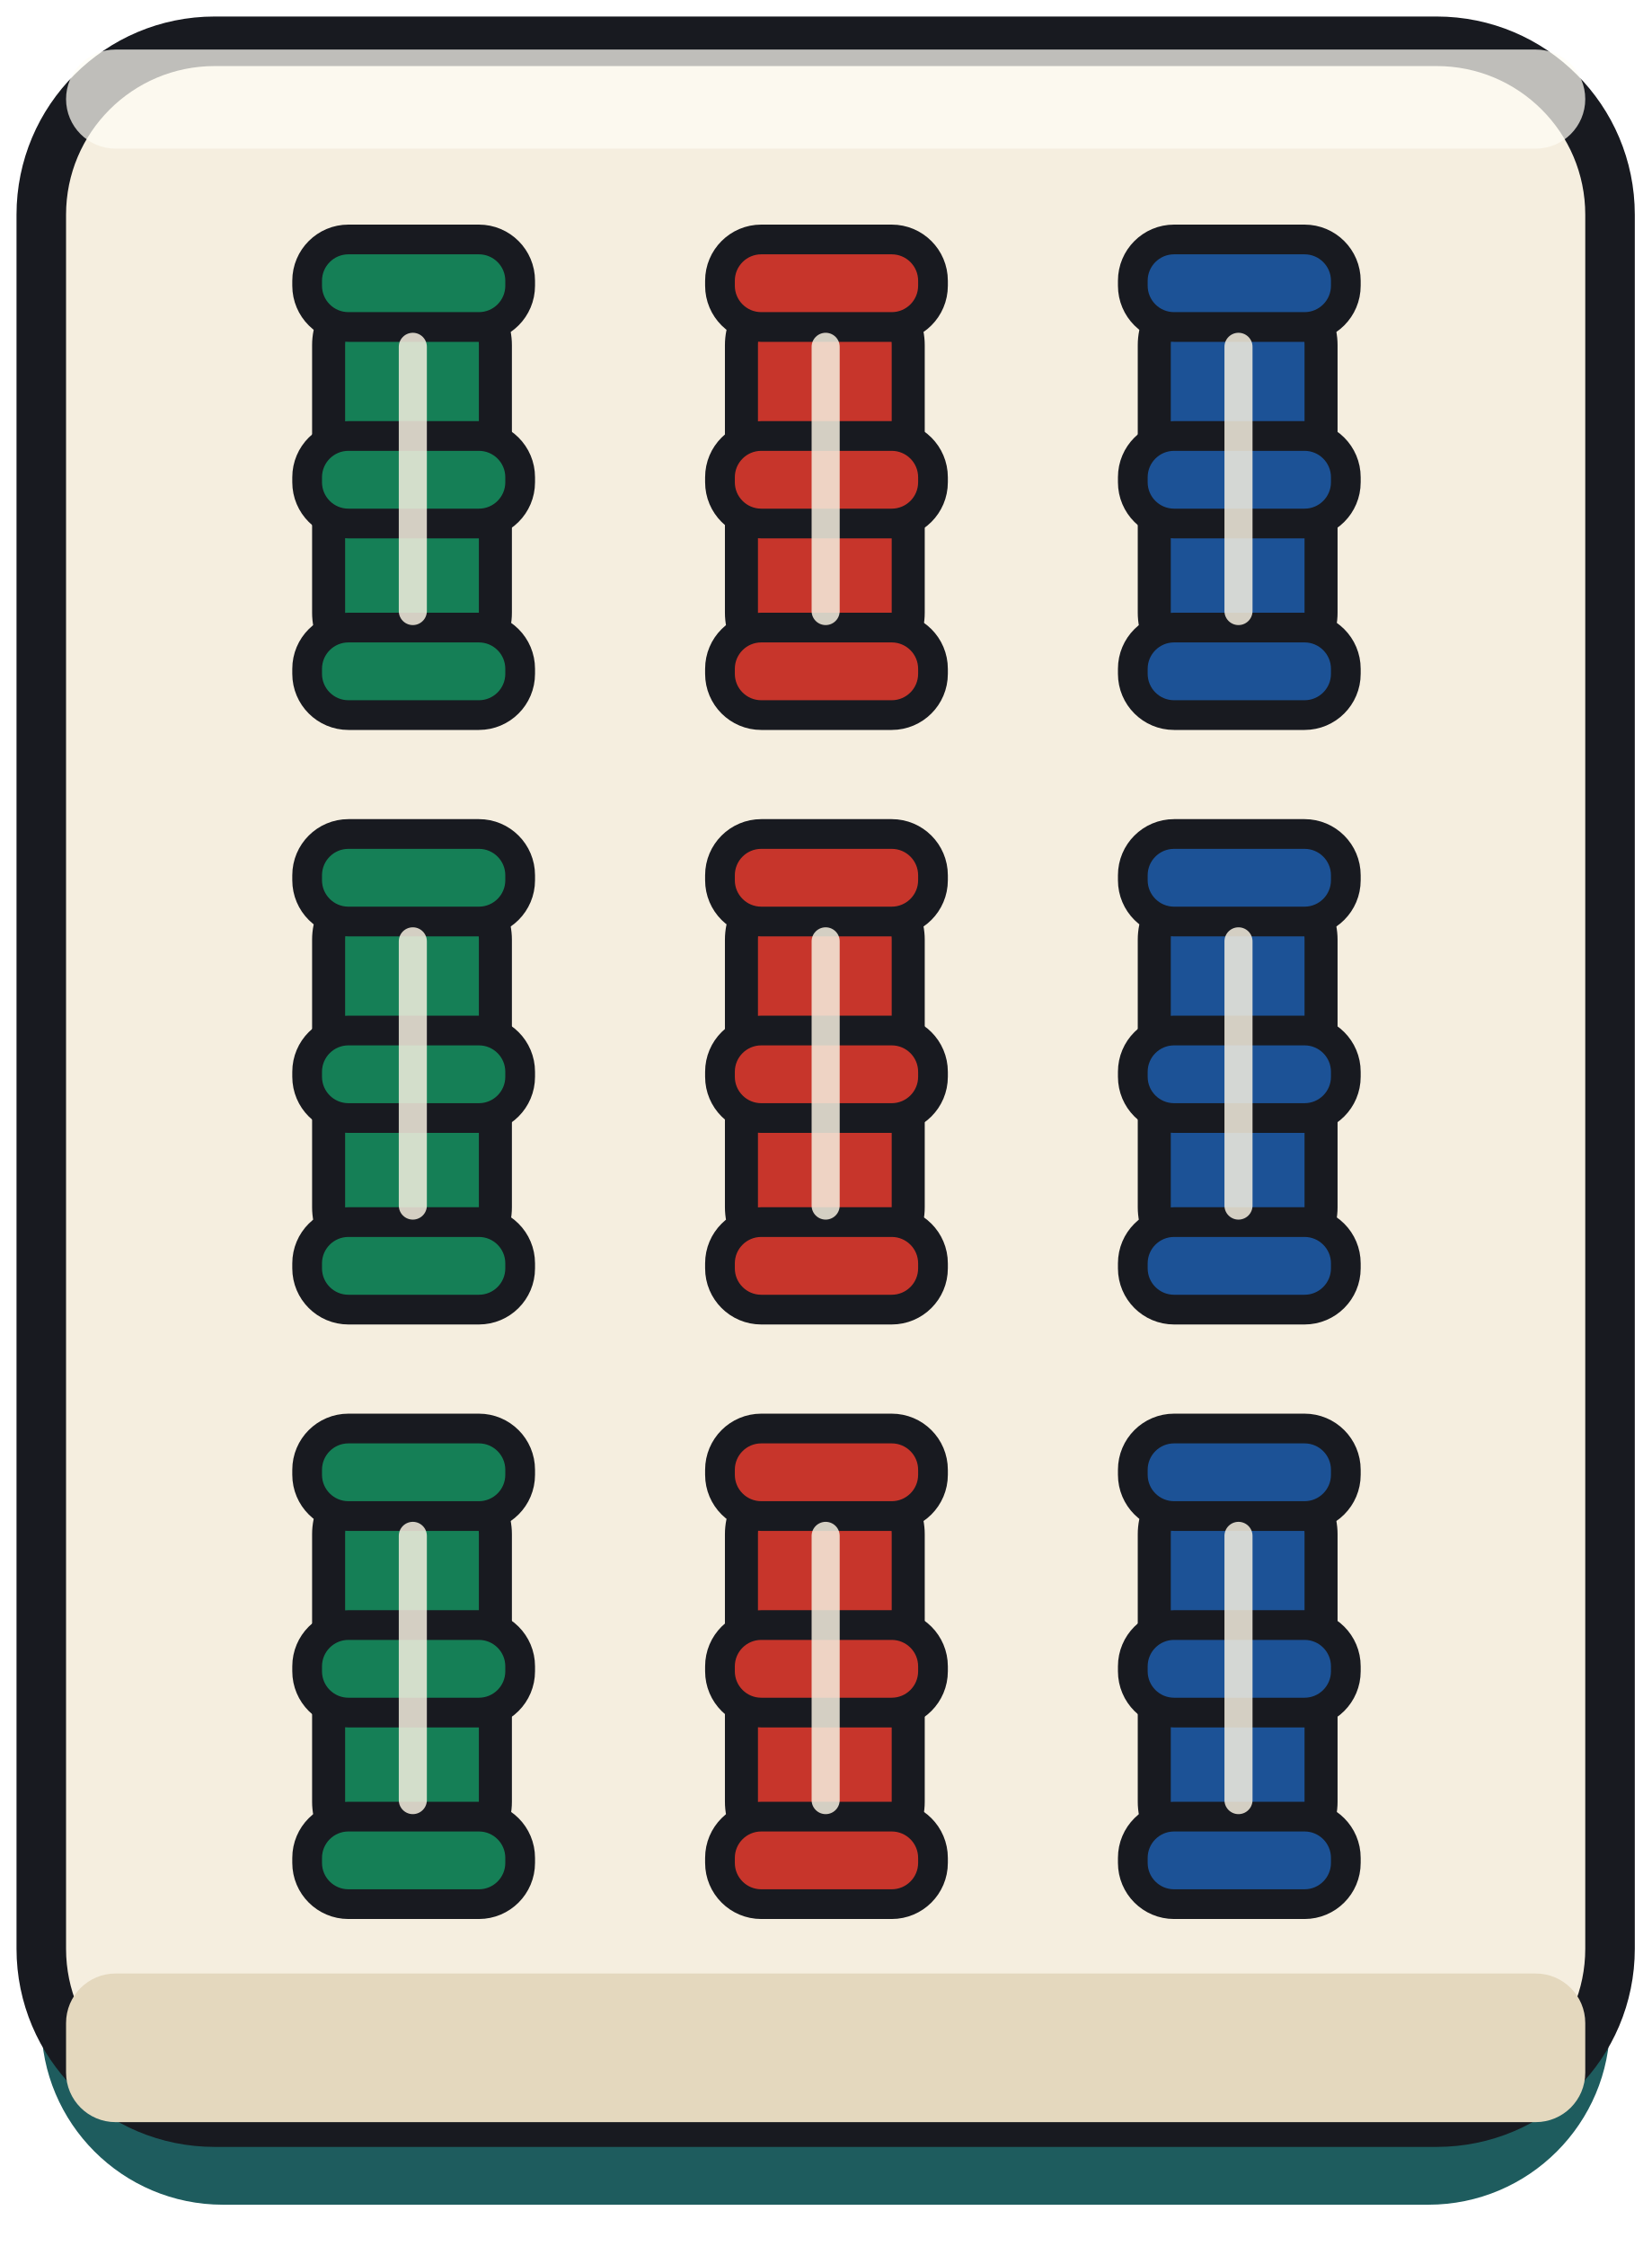
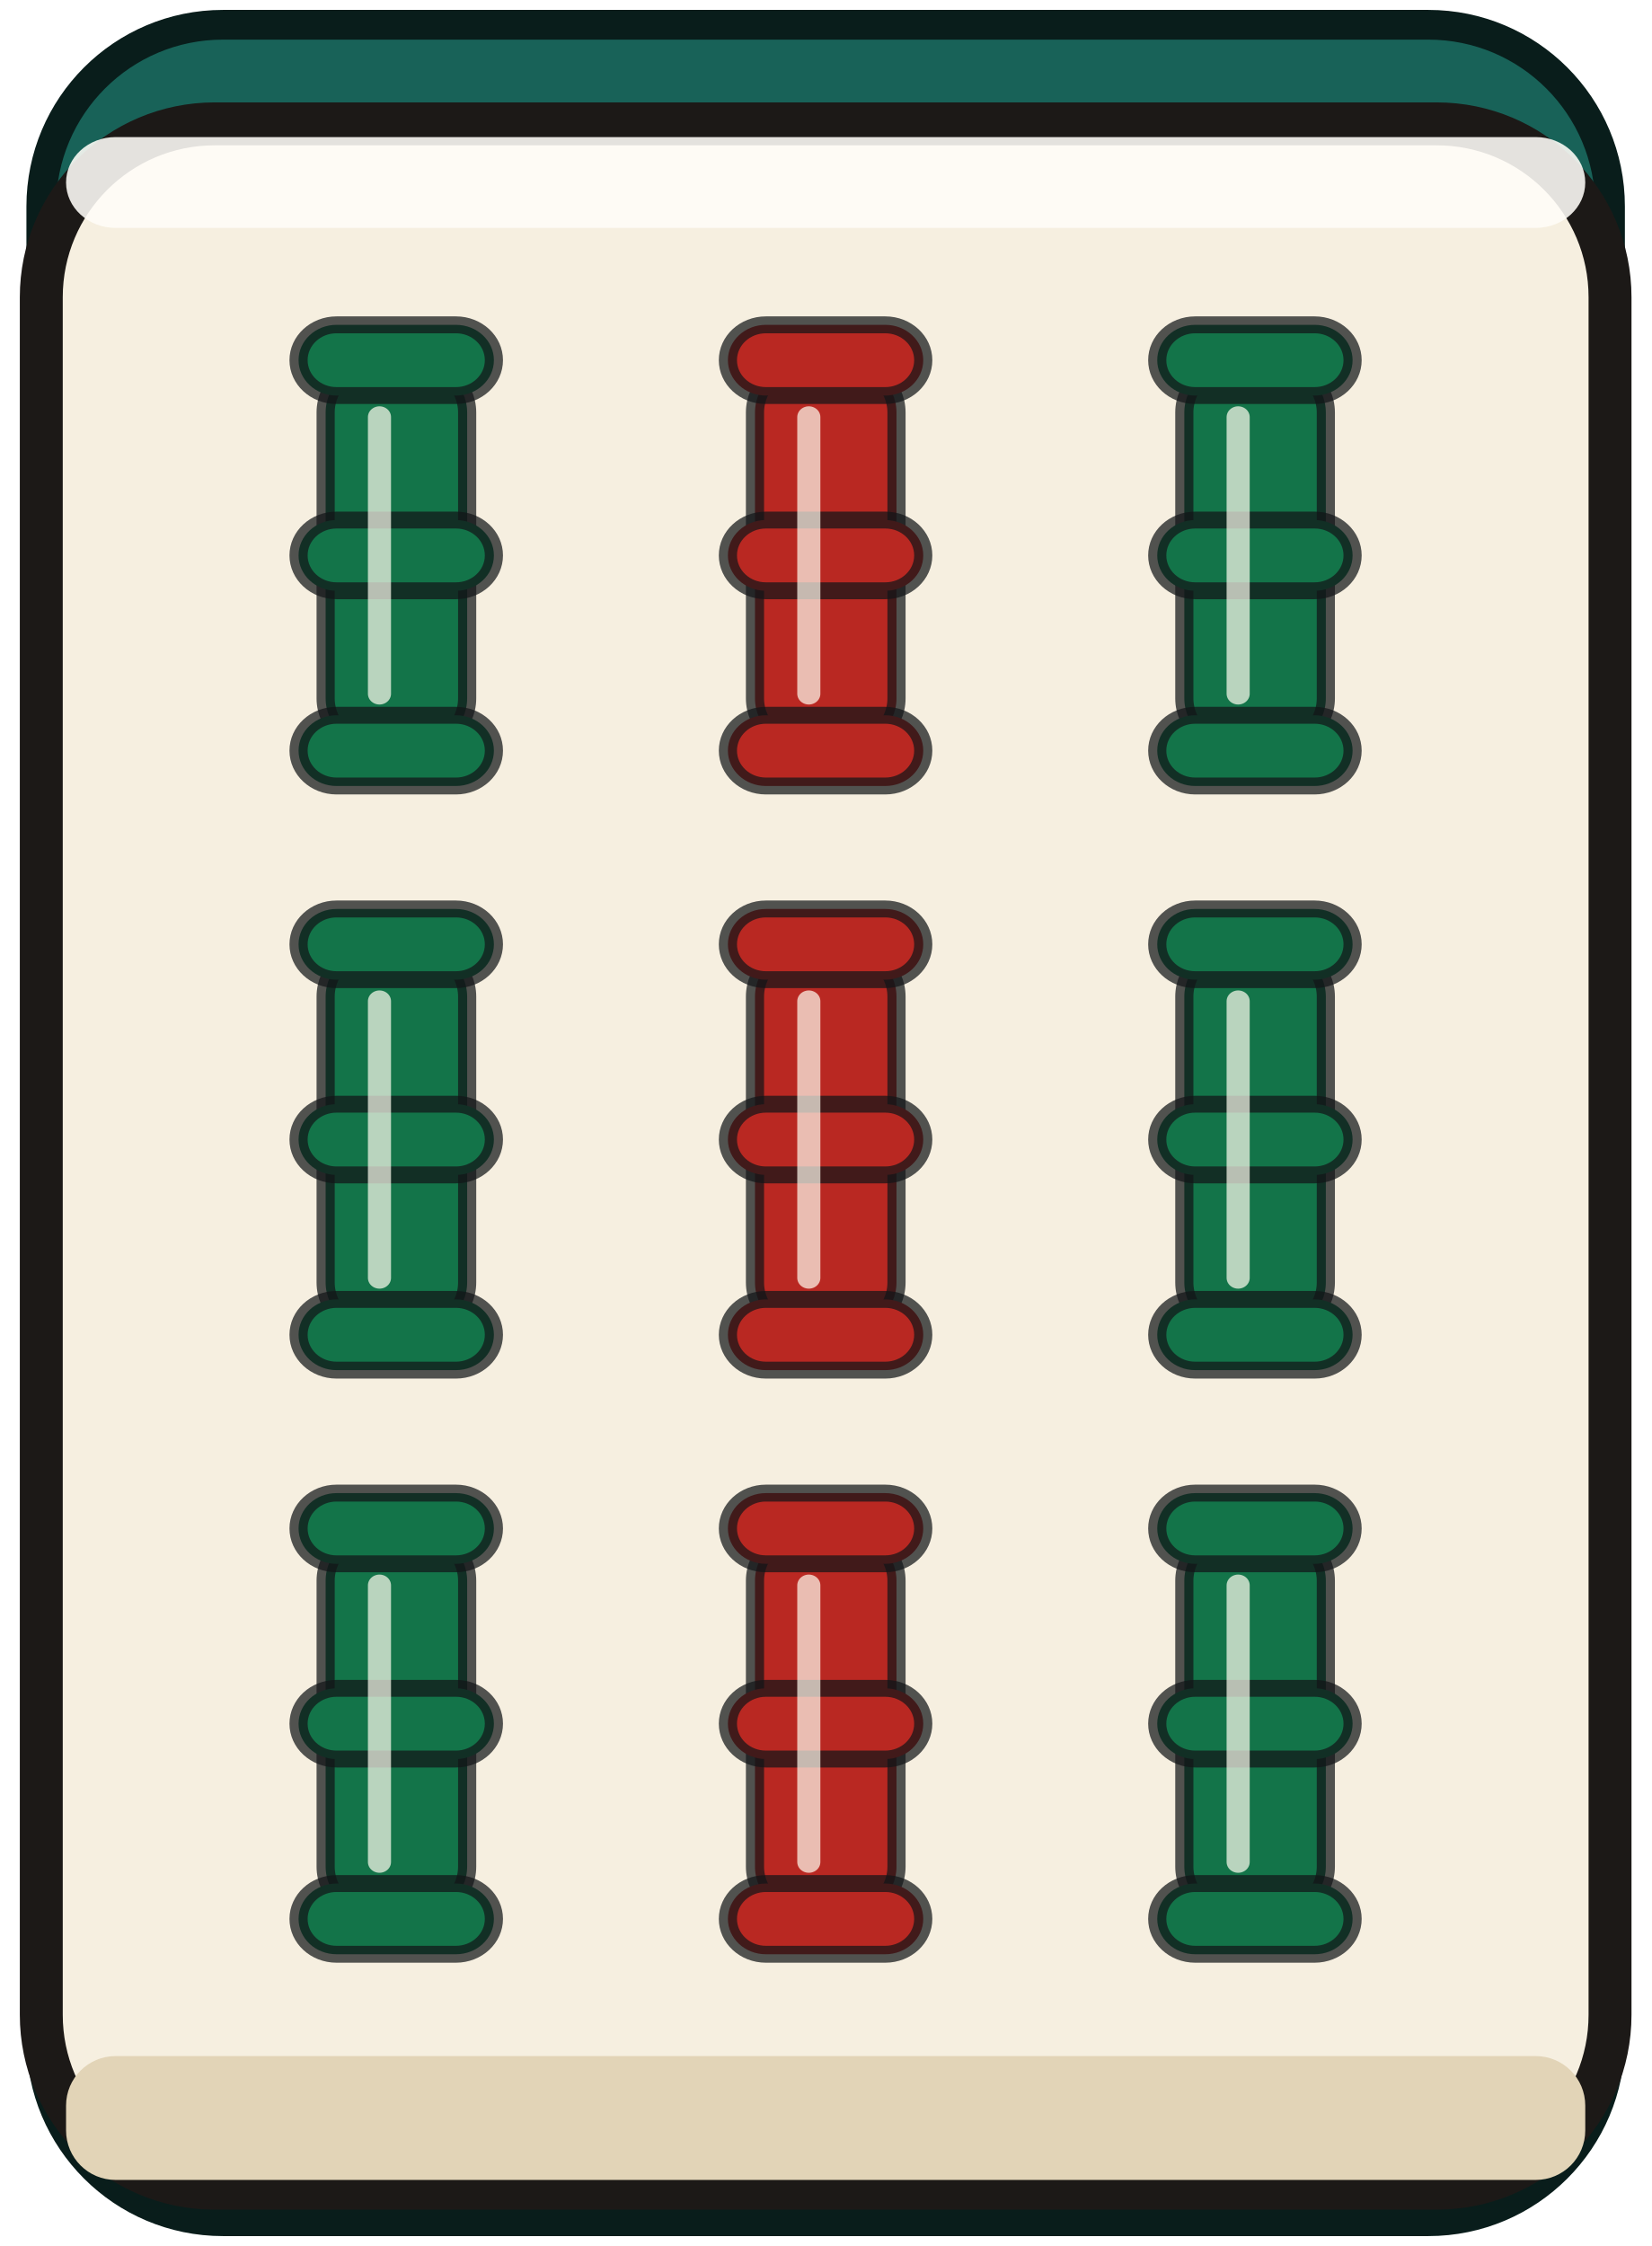
<svg xmlns="http://www.w3.org/2000/svg" viewBox="0 0 100 136">
-   <rect x="2.5" y="5.5" width="95" height="128" rx="11" fill="#1E5C5E" />
-   <rect x="2.5" y="2.5" width="95" height="126" rx="10.5" fill="#F5EEDF" stroke="#181A20" stroke-width="3" />
-   <rect x="4" y="3" width="92" height="6" rx="3" fill="#FFFDF5" opacity="0.72" />
-   <rect x="4" y="119.5" width="92" height="9" rx="3" fill="#E4D8BE" />
-   <g transform="rotate(0 25 29)">
-     <rect x="19.9" y="17.5" width="10.1" height="23.0" rx="3.4" fill="#157F56" stroke="#181A20" stroke-width="2" />
-     <rect x="18.6" y="14.5" width="12.9" height="5.3" rx="2.5" fill="#157F56" stroke="#181A20" stroke-width="1.8" />
-     <rect x="18.6" y="26.4" width="12.9" height="5.3" rx="2.5" fill="#157F56" stroke="#181A20" stroke-width="1.8" />
-     <rect x="18.6" y="38.0" width="12.9" height="5.3" rx="2.5" fill="#157F56" stroke="#181A20" stroke-width="1.8" />
-     <line x1="25" y1="21.0" x2="25" y2="37.0" stroke="#F5EEDF" stroke-width="1.7" stroke-linecap="round" opacity="0.85" />
-   </g>
-   <g transform="rotate(0 50 29)">
-     <rect x="44.9" y="17.5" width="10.1" height="23.0" rx="3.4" fill="#C7352B" stroke="#181A20" stroke-width="2" />
-     <rect x="43.6" y="14.5" width="12.9" height="5.3" rx="2.5" fill="#C7352B" stroke="#181A20" stroke-width="1.8" />
-     <rect x="43.6" y="26.4" width="12.9" height="5.3" rx="2.5" fill="#C7352B" stroke="#181A20" stroke-width="1.8" />
-     <rect x="43.6" y="38.0" width="12.9" height="5.3" rx="2.5" fill="#C7352B" stroke="#181A20" stroke-width="1.8" />
-     <line x1="50" y1="21.0" x2="50" y2="37.0" stroke="#F5EEDF" stroke-width="1.7" stroke-linecap="round" opacity="0.85" />
-   </g>
-   <g transform="rotate(0 75 29)">
-     <rect x="69.9" y="17.5" width="10.1" height="23.0" rx="3.4" fill="#1C5296" stroke="#181A20" stroke-width="2" />
-     <rect x="68.6" y="14.5" width="12.9" height="5.3" rx="2.5" fill="#1C5296" stroke="#181A20" stroke-width="1.8" />
-     <rect x="68.6" y="26.4" width="12.9" height="5.3" rx="2.5" fill="#1C5296" stroke="#181A20" stroke-width="1.8" />
-     <rect x="68.6" y="38.0" width="12.9" height="5.3" rx="2.5" fill="#1C5296" stroke="#181A20" stroke-width="1.8" />
-     <line x1="75" y1="21.0" x2="75" y2="37.0" stroke="#F5EEDF" stroke-width="1.7" stroke-linecap="round" opacity="0.85" />
-   </g>
-   <g transform="rotate(0 25 65)">
-     <rect x="19.9" y="53.5" width="10.1" height="23.0" rx="3.4" fill="#157F56" stroke="#181A20" stroke-width="2" />
-     <rect x="18.6" y="50.5" width="12.9" height="5.3" rx="2.5" fill="#157F56" stroke="#181A20" stroke-width="1.8" />
-     <rect x="18.6" y="62.4" width="12.9" height="5.3" rx="2.5" fill="#157F56" stroke="#181A20" stroke-width="1.8" />
-     <rect x="18.6" y="74.0" width="12.9" height="5.3" rx="2.5" fill="#157F56" stroke="#181A20" stroke-width="1.8" />
-     <line x1="25" y1="57.0" x2="25" y2="73.0" stroke="#F5EEDF" stroke-width="1.7" stroke-linecap="round" opacity="0.85" />
-   </g>
-   <g transform="rotate(0 50 65)">
-     <rect x="44.9" y="53.5" width="10.1" height="23.0" rx="3.4" fill="#C7352B" stroke="#181A20" stroke-width="2" />
-     <rect x="43.6" y="50.5" width="12.9" height="5.3" rx="2.5" fill="#C7352B" stroke="#181A20" stroke-width="1.8" />
-     <rect x="43.6" y="62.4" width="12.9" height="5.3" rx="2.5" fill="#C7352B" stroke="#181A20" stroke-width="1.8" />
-     <rect x="43.6" y="74.0" width="12.9" height="5.3" rx="2.5" fill="#C7352B" stroke="#181A20" stroke-width="1.8" />
-     <line x1="50" y1="57.0" x2="50" y2="73.0" stroke="#F5EEDF" stroke-width="1.7" stroke-linecap="round" opacity="0.85" />
-   </g>
-   <g transform="rotate(0 75 65)">
-     <rect x="69.9" y="53.5" width="10.1" height="23.0" rx="3.4" fill="#1C5296" stroke="#181A20" stroke-width="2" />
-     <rect x="68.6" y="50.5" width="12.9" height="5.3" rx="2.5" fill="#1C5296" stroke="#181A20" stroke-width="1.8" />
-     <rect x="68.6" y="62.4" width="12.9" height="5.3" rx="2.5" fill="#1C5296" stroke="#181A20" stroke-width="1.8" />
-     <rect x="68.6" y="74.0" width="12.9" height="5.3" rx="2.5" fill="#1C5296" stroke="#181A20" stroke-width="1.8" />
-     <line x1="75" y1="57.0" x2="75" y2="73.0" stroke="#F5EEDF" stroke-width="1.7" stroke-linecap="round" opacity="0.85" />
-   </g>
-   <g transform="rotate(0 25 101)">
-     <rect x="19.9" y="89.5" width="10.1" height="23.0" rx="3.4" fill="#157F56" stroke="#181A20" stroke-width="2" />
-     <rect x="18.6" y="86.5" width="12.9" height="5.3" rx="2.5" fill="#157F56" stroke="#181A20" stroke-width="1.8" />
-     <rect x="18.6" y="98.4" width="12.9" height="5.3" rx="2.5" fill="#157F56" stroke="#181A20" stroke-width="1.8" />
-     <rect x="18.6" y="110.0" width="12.9" height="5.3" rx="2.5" fill="#157F56" stroke="#181A20" stroke-width="1.8" />
-     <line x1="25" y1="93.0" x2="25" y2="109.0" stroke="#F5EEDF" stroke-width="1.7" stroke-linecap="round" opacity="0.85" />
-   </g>
-   <g transform="rotate(0 50 101)">
-     <rect x="44.9" y="89.5" width="10.1" height="23.0" rx="3.4" fill="#C7352B" stroke="#181A20" stroke-width="2" />
-     <rect x="43.6" y="86.5" width="12.9" height="5.3" rx="2.5" fill="#C7352B" stroke="#181A20" stroke-width="1.8" />
-     <rect x="43.6" y="98.4" width="12.9" height="5.3" rx="2.5" fill="#C7352B" stroke="#181A20" stroke-width="1.8" />
-     <rect x="43.6" y="110.0" width="12.9" height="5.3" rx="2.5" fill="#C7352B" stroke="#181A20" stroke-width="1.8" />
-     <line x1="50" y1="93.0" x2="50" y2="109.0" stroke="#F5EEDF" stroke-width="1.7" stroke-linecap="round" opacity="0.85" />
-   </g>
-   <g transform="rotate(0 75 101)">
-     <rect x="69.9" y="89.5" width="10.1" height="23.0" rx="3.4" fill="#1C5296" stroke="#181A20" stroke-width="2" />
-     <rect x="68.6" y="86.5" width="12.9" height="5.3" rx="2.5" fill="#1C5296" stroke="#181A20" stroke-width="1.8" />
-     <rect x="68.6" y="98.4" width="12.9" height="5.3" rx="2.5" fill="#1C5296" stroke="#181A20" stroke-width="1.8" />
-     <rect x="68.6" y="110.0" width="12.9" height="5.3" rx="2.5" fill="#1C5296" stroke="#181A20" stroke-width="1.8" />
-     <line x1="75" y1="93.0" x2="75" y2="109.0" stroke="#F5EEDF" stroke-width="1.7" stroke-linecap="round" opacity="0.85" />
+   <rect x="2.5" y="1.5" width="95" height="133" rx="11" fill="#186258" stroke="#091D1B" stroke-width="1.8" />
+   <rect x="2.5" y="7.5" width="95" height="125" rx="10.5" fill="#F6EFE0" stroke="#1C1917" stroke-width="2.6" />
+   <rect x="4" y="8.3" width="92" height="5.5" rx="3" fill="#FFFDF8" opacity="0.88" />
+   <rect x="4" y="124.5" width="92" height="7.5" rx="3" fill="#E2D4B7" />
+   <g transform="translate(0 8.50) scale(1 0.9308)">
+     <g transform="rotate(0 24 27)">
+       <rect x="19.72" y="14.50" width="8.57" height="25.00" rx="3.2" fill="#137449" stroke="rgba(18, 22, 24, 0.72)" stroke-width="1.1" />
+       <rect x="18.08" y="12.00" width="11.83" height="4.6" rx="2.3" fill="#137449" stroke="rgba(18, 22, 24, 0.72)" stroke-width="1.1" />
+       <rect x="18.08" y="24.70" width="11.83" height="4.6" rx="2.3" fill="#137449" stroke="rgba(18, 22, 24, 0.72)" stroke-width="1.1" />
+       <rect x="18.08" y="37.40" width="11.83" height="4.6" rx="2.3" fill="#137449" stroke="rgba(18, 22, 24, 0.72)" stroke-width="1.1" />
+       <line x1="22.98" y1="18.00" x2="22.98" y2="36.00" stroke="rgba(255, 252, 240, 0.7)" stroke-width="1.4" stroke-linecap="round" />
+     </g>
+     <g transform="rotate(0 50 27)">
+       <rect x="45.72" y="14.50" width="8.57" height="25.00" rx="3.2" fill="#B92822" stroke="rgba(18, 22, 24, 0.72)" stroke-width="1.1" />
+       <rect x="44.08" y="12.00" width="11.83" height="4.6" rx="2.3" fill="#B92822" stroke="rgba(18, 22, 24, 0.72)" stroke-width="1.1" />
+       <rect x="44.08" y="24.70" width="11.83" height="4.6" rx="2.3" fill="#B92822" stroke="rgba(18, 22, 24, 0.72)" stroke-width="1.1" />
+       <rect x="44.08" y="37.40" width="11.83" height="4.6" rx="2.3" fill="#B92822" stroke="rgba(18, 22, 24, 0.72)" stroke-width="1.1" />
+       <line x1="48.98" y1="18.00" x2="48.98" y2="36.00" stroke="rgba(255, 252, 240, 0.7)" stroke-width="1.4" stroke-linecap="round" />
+     </g>
+     <g transform="rotate(0 76 27)">
+       <rect x="71.72" y="14.50" width="8.57" height="25.00" rx="3.2" fill="#137449" stroke="rgba(18, 22, 24, 0.72)" stroke-width="1.1" />
+       <rect x="70.08" y="12.00" width="11.83" height="4.6" rx="2.3" fill="#137449" stroke="rgba(18, 22, 24, 0.72)" stroke-width="1.1" />
+       <rect x="70.08" y="24.70" width="11.83" height="4.6" rx="2.3" fill="#137449" stroke="rgba(18, 22, 24, 0.72)" stroke-width="1.1" />
+       <rect x="70.08" y="37.40" width="11.83" height="4.6" rx="2.3" fill="#137449" stroke="rgba(18, 22, 24, 0.72)" stroke-width="1.1" />
+       <line x1="74.98" y1="18.00" x2="74.98" y2="36.00" stroke="rgba(255, 252, 240, 0.7)" stroke-width="1.4" stroke-linecap="round" />
+     </g>
+     <g transform="rotate(0 24 65)">
+       <rect x="19.72" y="52.50" width="8.57" height="25.00" rx="3.2" fill="#137449" stroke="rgba(18, 22, 24, 0.72)" stroke-width="1.1" />
+       <rect x="18.08" y="50.00" width="11.83" height="4.6" rx="2.3" fill="#137449" stroke="rgba(18, 22, 24, 0.72)" stroke-width="1.1" />
+       <rect x="18.08" y="62.70" width="11.83" height="4.6" rx="2.3" fill="#137449" stroke="rgba(18, 22, 24, 0.72)" stroke-width="1.1" />
+       <rect x="18.08" y="75.40" width="11.83" height="4.6" rx="2.3" fill="#137449" stroke="rgba(18, 22, 24, 0.72)" stroke-width="1.1" />
+       <line x1="22.98" y1="56.00" x2="22.98" y2="74.00" stroke="rgba(255, 252, 240, 0.7)" stroke-width="1.4" stroke-linecap="round" />
+     </g>
+     <g transform="rotate(0 50 65)">
+       <rect x="45.72" y="52.50" width="8.57" height="25.00" rx="3.2" fill="#B92822" stroke="rgba(18, 22, 24, 0.72)" stroke-width="1.1" />
+       <rect x="44.08" y="50.00" width="11.83" height="4.6" rx="2.3" fill="#B92822" stroke="rgba(18, 22, 24, 0.72)" stroke-width="1.1" />
+       <rect x="44.08" y="62.70" width="11.83" height="4.6" rx="2.3" fill="#B92822" stroke="rgba(18, 22, 24, 0.72)" stroke-width="1.1" />
+       <rect x="44.08" y="75.40" width="11.83" height="4.6" rx="2.3" fill="#B92822" stroke="rgba(18, 22, 24, 0.72)" stroke-width="1.1" />
+       <line x1="48.98" y1="56.00" x2="48.98" y2="74.00" stroke="rgba(255, 252, 240, 0.7)" stroke-width="1.4" stroke-linecap="round" />
+     </g>
+     <g transform="rotate(0 76 65)">
+       <rect x="71.72" y="52.50" width="8.57" height="25.00" rx="3.2" fill="#137449" stroke="rgba(18, 22, 24, 0.72)" stroke-width="1.1" />
+       <rect x="70.08" y="50.00" width="11.83" height="4.6" rx="2.3" fill="#137449" stroke="rgba(18, 22, 24, 0.72)" stroke-width="1.1" />
+       <rect x="70.08" y="62.70" width="11.83" height="4.6" rx="2.3" fill="#137449" stroke="rgba(18, 22, 24, 0.72)" stroke-width="1.1" />
+       <rect x="70.08" y="75.40" width="11.83" height="4.6" rx="2.3" fill="#137449" stroke="rgba(18, 22, 24, 0.72)" stroke-width="1.1" />
+       <line x1="74.98" y1="56.00" x2="74.98" y2="74.00" stroke="rgba(255, 252, 240, 0.7)" stroke-width="1.4" stroke-linecap="round" />
+     </g>
+     <g transform="rotate(0 24 103)">
+       <rect x="19.72" y="90.50" width="8.57" height="25.00" rx="3.2" fill="#137449" stroke="rgba(18, 22, 24, 0.72)" stroke-width="1.1" />
+       <rect x="18.08" y="88.00" width="11.83" height="4.6" rx="2.3" fill="#137449" stroke="rgba(18, 22, 24, 0.72)" stroke-width="1.1" />
+       <rect x="18.08" y="100.70" width="11.83" height="4.6" rx="2.3" fill="#137449" stroke="rgba(18, 22, 24, 0.72)" stroke-width="1.1" />
+       <rect x="18.08" y="113.40" width="11.83" height="4.6" rx="2.3" fill="#137449" stroke="rgba(18, 22, 24, 0.72)" stroke-width="1.1" />
+       <line x1="22.98" y1="94.00" x2="22.98" y2="112.00" stroke="rgba(255, 252, 240, 0.7)" stroke-width="1.4" stroke-linecap="round" />
+     </g>
+     <g transform="rotate(0 50 103)">
+       <rect x="45.72" y="90.50" width="8.57" height="25.00" rx="3.2" fill="#B92822" stroke="rgba(18, 22, 24, 0.72)" stroke-width="1.1" />
+       <rect x="44.08" y="88.00" width="11.83" height="4.6" rx="2.3" fill="#B92822" stroke="rgba(18, 22, 24, 0.72)" stroke-width="1.1" />
+       <rect x="44.08" y="100.70" width="11.83" height="4.6" rx="2.3" fill="#B92822" stroke="rgba(18, 22, 24, 0.72)" stroke-width="1.1" />
+       <rect x="44.08" y="113.40" width="11.83" height="4.6" rx="2.3" fill="#B92822" stroke="rgba(18, 22, 24, 0.72)" stroke-width="1.1" />
+       <line x1="48.98" y1="94.00" x2="48.98" y2="112.00" stroke="rgba(255, 252, 240, 0.7)" stroke-width="1.4" stroke-linecap="round" />
+     </g>
+     <g transform="rotate(0 76 103)">
+       <rect x="71.72" y="90.50" width="8.57" height="25.00" rx="3.2" fill="#137449" stroke="rgba(18, 22, 24, 0.72)" stroke-width="1.1" />
+       <rect x="70.08" y="88.00" width="11.83" height="4.6" rx="2.3" fill="#137449" stroke="rgba(18, 22, 24, 0.72)" stroke-width="1.1" />
+       <rect x="70.08" y="100.70" width="11.83" height="4.6" rx="2.3" fill="#137449" stroke="rgba(18, 22, 24, 0.72)" stroke-width="1.1" />
+       <rect x="70.08" y="113.40" width="11.83" height="4.6" rx="2.3" fill="#137449" stroke="rgba(18, 22, 24, 0.72)" stroke-width="1.1" />
+       <line x1="74.98" y1="94.00" x2="74.98" y2="112.00" stroke="rgba(255, 252, 240, 0.7)" stroke-width="1.4" stroke-linecap="round" />
+     </g>
  </g>
</svg>
